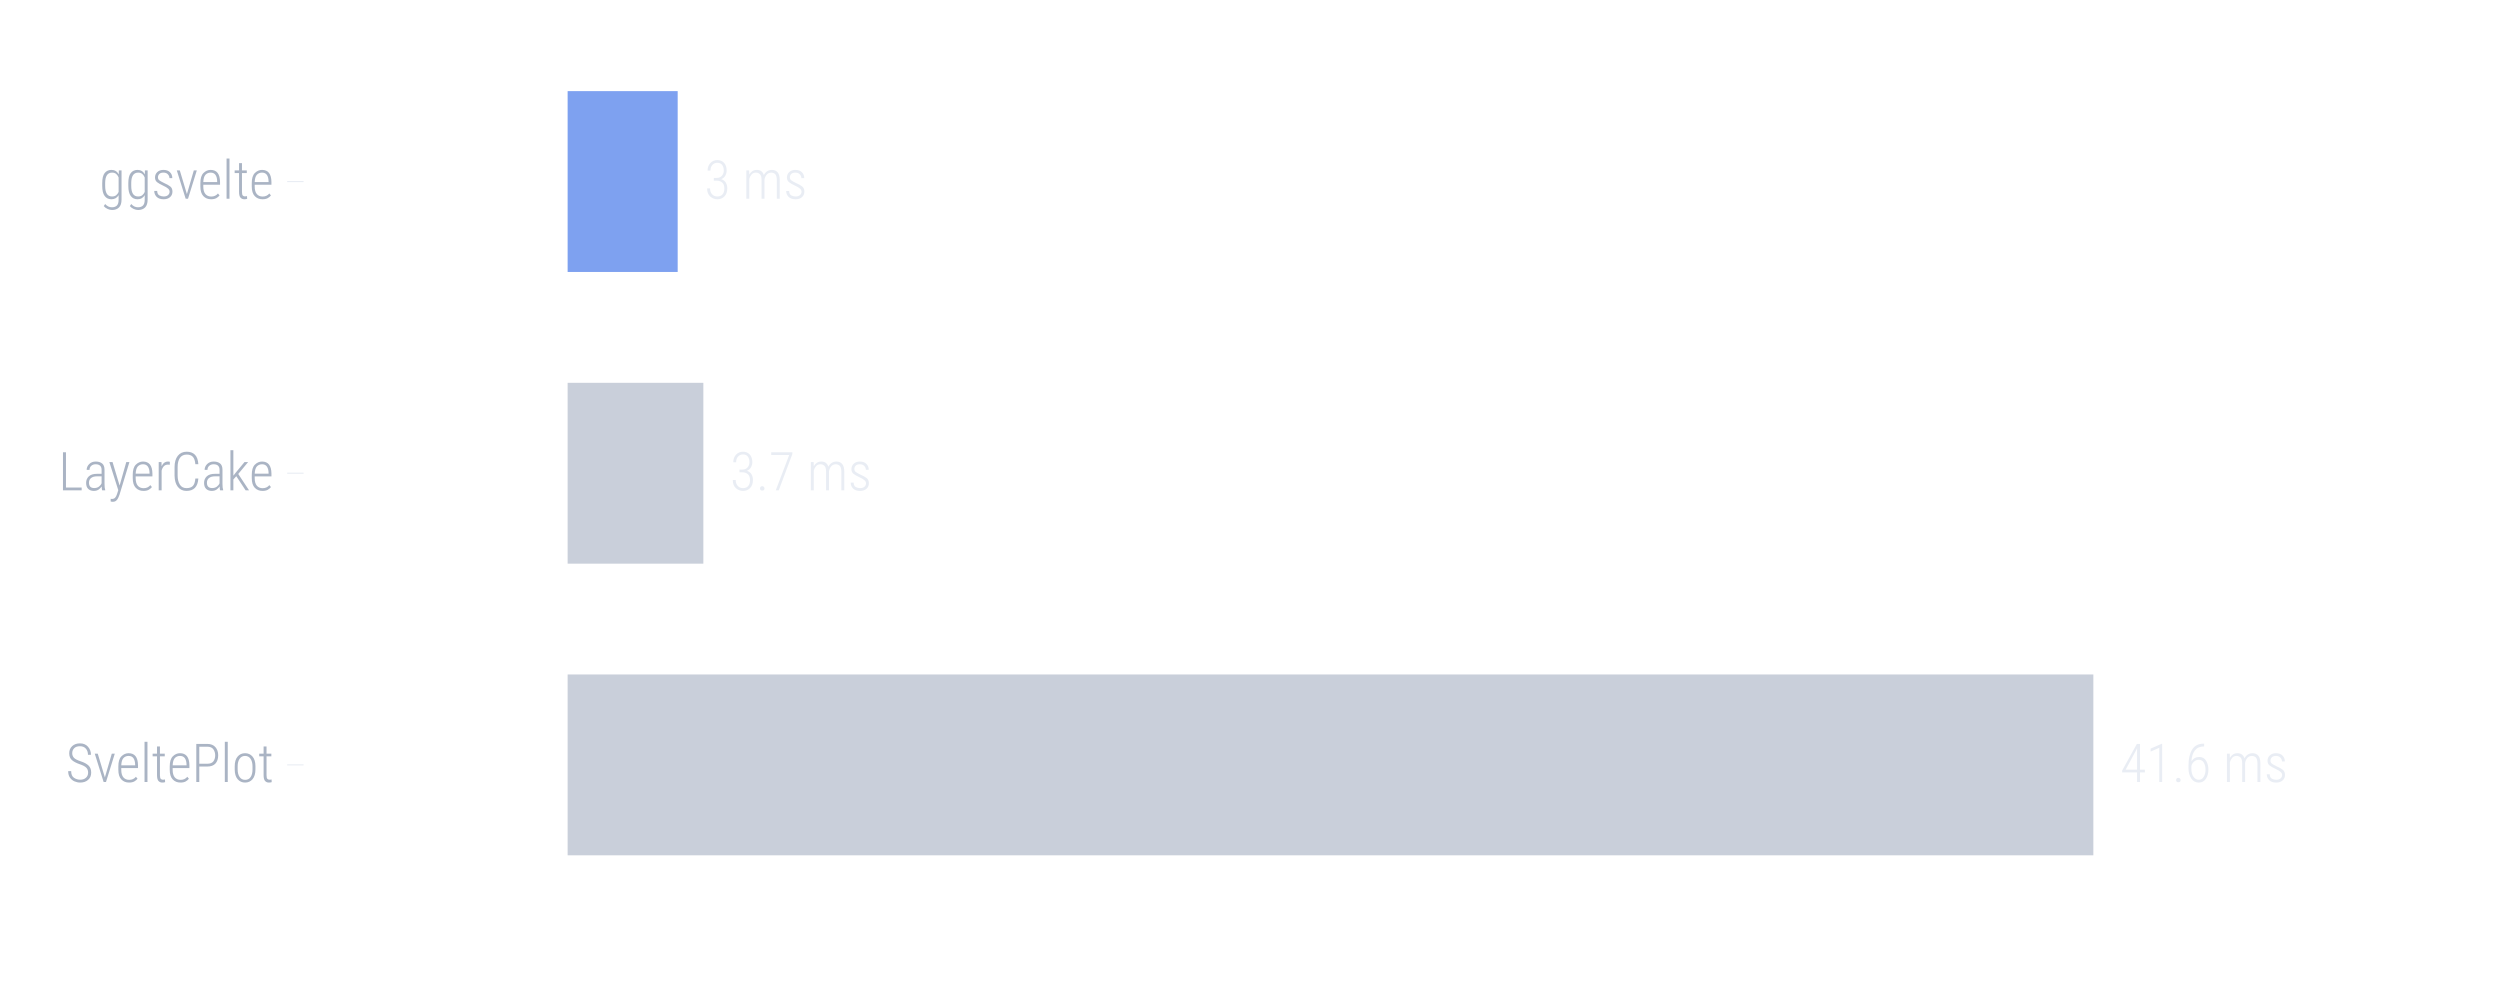
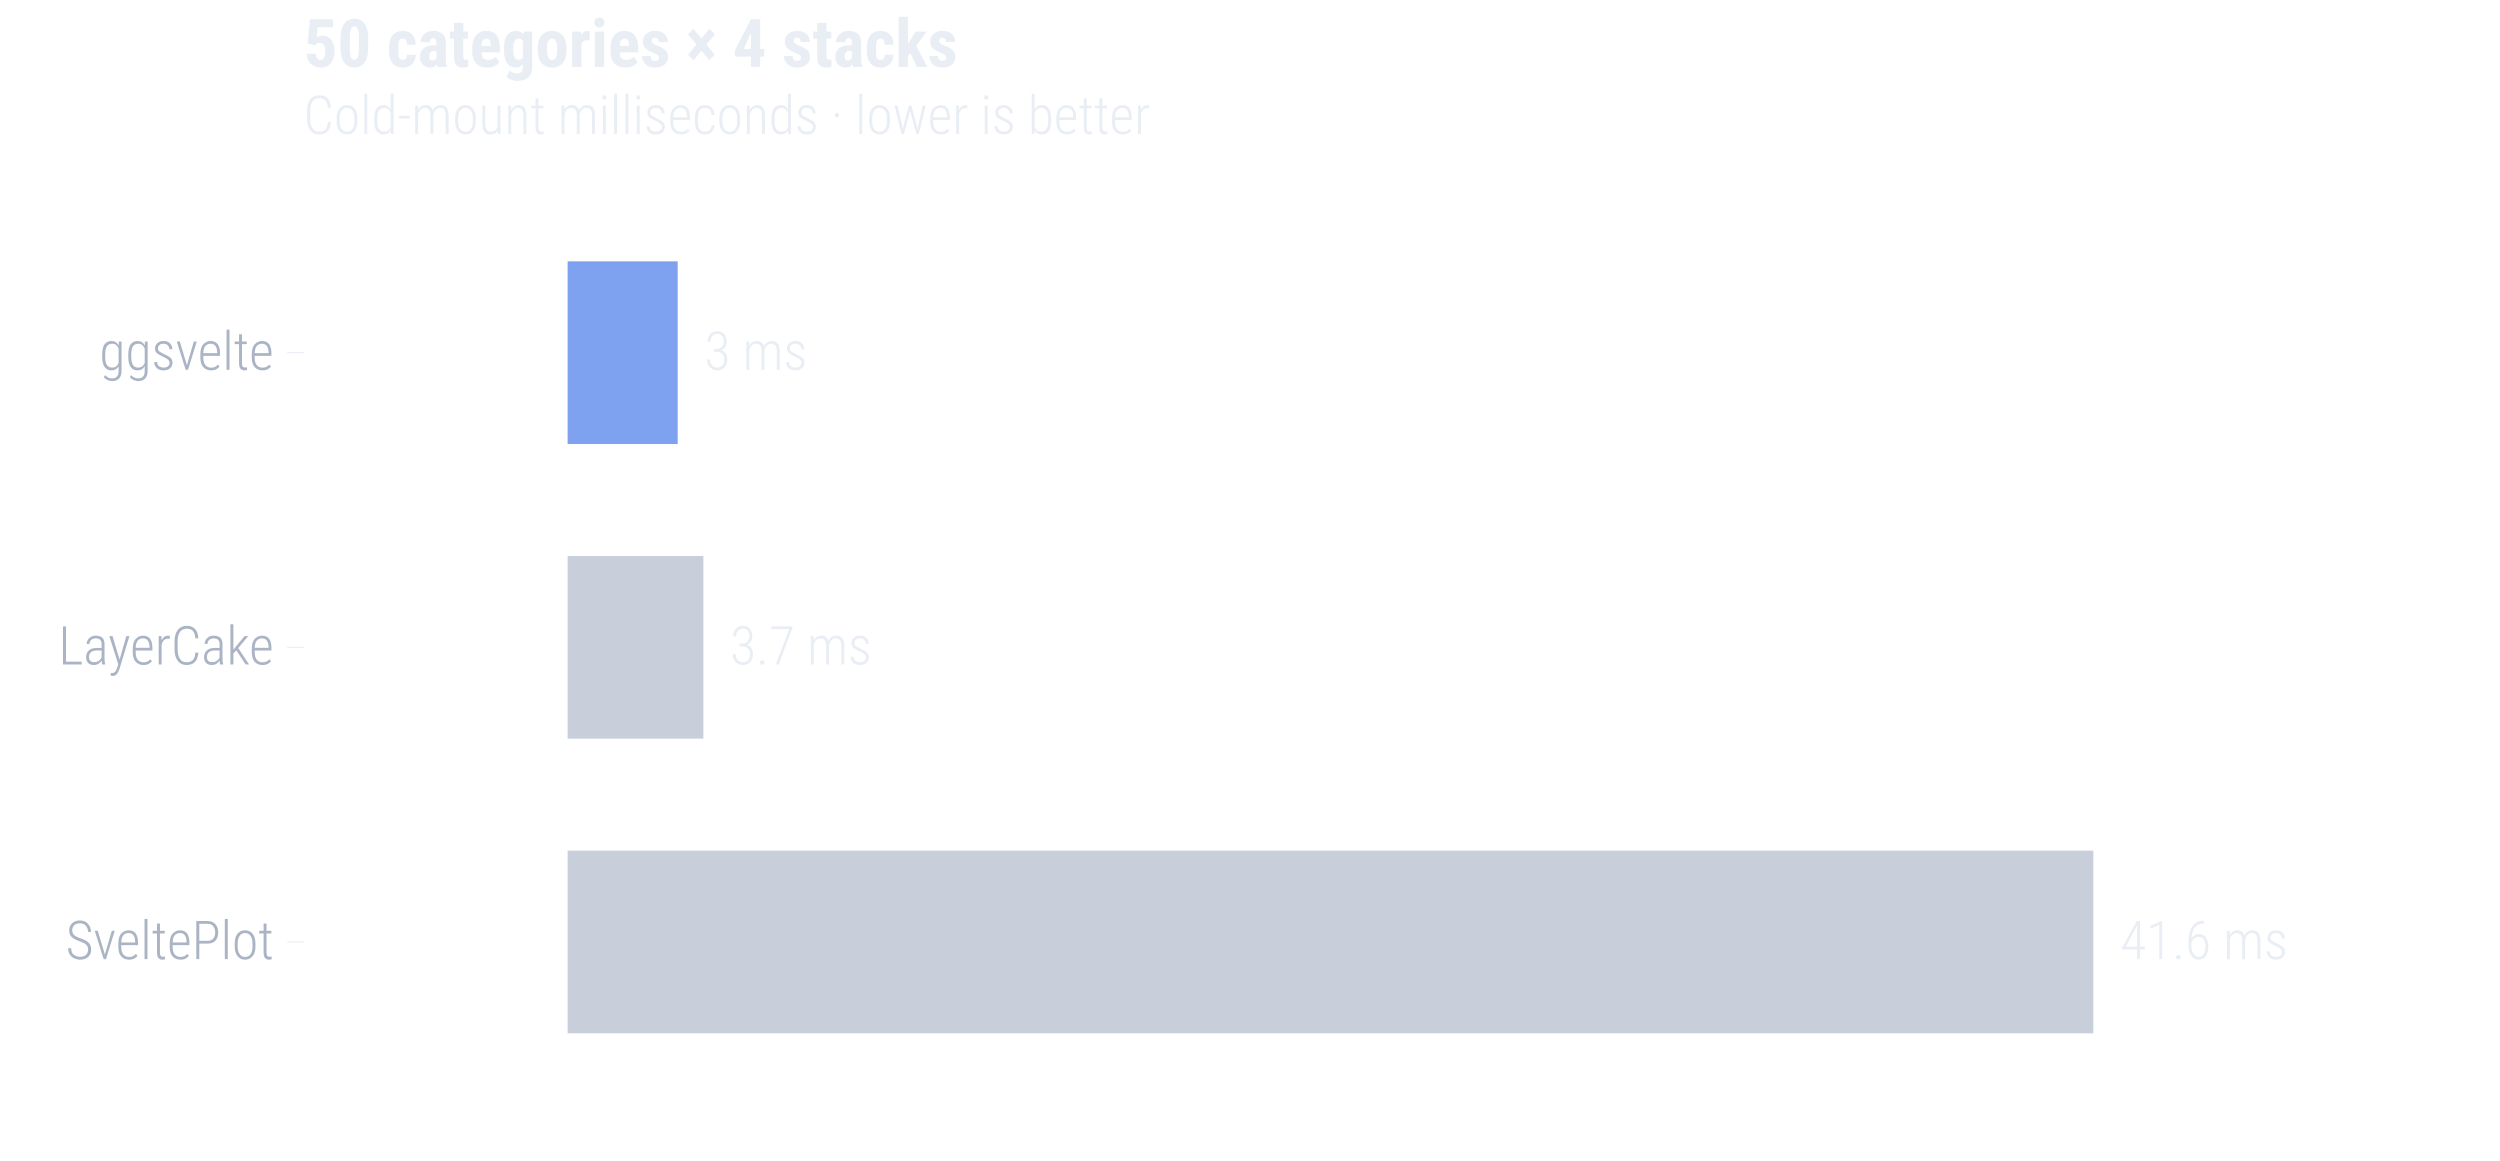
- <svg xmlns="http://www.w3.org/2000/svg" width="560" height="220" viewBox="0 0 560 220" role="img" aria-label="Bar chart of cold-mount time for a stacked bar chart of 50 categories by 4 stacks: ggsvelte 3 ms, LayerCake 3.7 ms, SveltePlot 41.6 ms. Lower is better." class="gg-plot" font-family="&quot;Roboto Condensed&quot;, &quot;Arial Narrow&quot;, Arial, sans-serif" font-size="11" font-weight="300" text-rendering="optimizeLegibility" shape-rendering="geometricPrecision">
-   <rect class="gg-paper" width="560" height="220" fill="var(--gg-paper, transparent)" />
+ <svg xmlns="http://www.w3.org/2000/svg" width="560" height="260" viewBox="0 0 560 260" role="img" aria-label="Bar chart of cold-mount time for a stacked bar chart of 50 categories by 4 stacks: ggsvelte 3 ms, LayerCake 3.7 ms, SveltePlot 41.6 ms. Lower is better." class="gg-plot" font-family="&quot;Roboto Condensed&quot;, &quot;Arial Narrow&quot;, Arial, sans-serif" font-size="11" font-weight="300" text-rendering="optimizeLegibility" shape-rendering="geometricPrecision">
+   <rect class="gg-paper" width="560" height="260" fill="var(--gg-paper, transparent)" />
+   <text class="gg-title" x="68" y="15" font-size="15" font-weight="700" fill="var(--gg-ink, #e9edf4)">50 categories × 4 stacks</text>
+   <text class="gg-subtitle" x="68" y="30" font-size="12" font-weight="300" fill="var(--gg-ink, #e9edf4)">Cold-mount milliseconds · lower is better</text>
  <defs>
    <clipPath id="gg-clip-0">
-       <rect width="488" height="196" />
+       <rect width="488" height="198" />
    </clipPath>
  </defs>
-   <g class="gg-panel" data-panel="0" transform="translate(68,8)">
-     <rect class="gg-panel-background" width="488" height="196" fill="var(--gg-panel, transparent)" />
+   <g class="gg-panel" data-panel="0" transform="translate(68,46)">
+     <rect class="gg-panel-background" width="488" height="198" fill="var(--gg-panel, transparent)" />
    <g class="gg-grid" stroke="var(--gg-grid, transparent)" stroke-width="0.25" vector-effect="non-scaling-stroke">
-       <line x1="59.15" y1="0" x2="59.15" y2="196" />
-       <line x1="141.31" y1="0" x2="141.31" y2="196" />
-       <line x1="223.46" y1="0" x2="223.46" y2="196" />
-       <line x1="305.62" y1="0" x2="305.62" y2="196" />
-       <line x1="387.77" y1="0" x2="387.77" y2="196" />
-       <line x1="469.93" y1="0" x2="469.93" y2="196" />
-       <line x1="0" y1="163.33" x2="488" y2="163.33" />
-       <line x1="0" y1="98" x2="488" y2="98" />
-       <line x1="0" y1="32.67" x2="488" y2="32.67" />
+       <line x1="59.15" y1="0" x2="59.15" y2="198" />
+       <line x1="141.31" y1="0" x2="141.31" y2="198" />
+       <line x1="223.46" y1="0" x2="223.46" y2="198" />
+       <line x1="305.62" y1="0" x2="305.62" y2="198" />
+       <line x1="387.77" y1="0" x2="387.77" y2="198" />
+       <line x1="469.93" y1="0" x2="469.93" y2="198" />
+       <line x1="0" y1="165" x2="488" y2="165" />
+       <line x1="0" y1="99" x2="488" y2="99" />
+       <line x1="0" y1="33" x2="488" y2="33" />
    </g>
    <g class="gg-marks" clip-path="url(#gg-clip-0)">
      <g class="gg-batch gg-rects" data-layer="0">
-         <rect x="59.15" y="12.41" width="24.65" height="40.51" fill="#7ea1f0" />
-         <rect x="59.15" y="77.75" width="30.4" height="40.51" fill="#c9cfda" />
-         <rect x="59.15" y="143.08" width="341.76" height="40.51" fill="#c9cfda" />
+         <rect x="59.15" y="12.54" width="24.65" height="40.92" fill="#7ea1f0" />
+         <rect x="59.15" y="78.54" width="30.4" height="40.92" fill="#c9cfda" />
+         <rect x="59.15" y="144.54" width="341.76" height="40.92" fill="#c9cfda" />
      </g>
      <g class="gg-batch gg-glyphs" data-layer="1" font-size="12" text-anchor="start">
-         <text x="89.8" y="32.67" dy="0.32em" fill="var(--gg-ink, #e9edf4)">3 ms</text>
-         <text x="95.55" y="98" dy="0.32em" fill="var(--gg-ink, #e9edf4)">3.7 ms</text>
-         <text x="406.92" y="163.33" dy="0.32em" fill="var(--gg-ink, #e9edf4)">41.6 ms</text>
+         <text x="89.8" y="33" dy="0.32em" fill="var(--gg-ink, #e9edf4)">3 ms</text>
+         <text x="95.55" y="99" dy="0.32em" fill="var(--gg-ink, #e9edf4)">3.7 ms</text>
+         <text x="406.92" y="165" dy="0.32em" fill="var(--gg-ink, #e9edf4)">41.6 ms</text>
      </g>
    </g>
-     <rect class="gg-panel-border" width="488" height="196" fill="none" stroke="var(--gg-panelBorder, transparent)" stroke-width="0.5" vector-effect="non-scaling-stroke" />
+     <rect class="gg-panel-border" width="488" height="198" fill="none" stroke="var(--gg-panelBorder, transparent)" stroke-width="0.5" vector-effect="non-scaling-stroke" />
  </g>
-   <g class="gg-axis gg-axis-y" transform="translate(68,8)">
-     <g class="gg-tick" transform="translate(0,163.33)">
+   <g class="gg-axis gg-axis-y" transform="translate(68,46)">
+     <g class="gg-tick" transform="translate(0,165)">
      <line x2="-3.67" stroke="var(--gg-tickColor, #e9edf4)" stroke-width="0.25" vector-effect="non-scaling-stroke" />
      <text x="-6.67" dy="0.32em" text-anchor="end" fill="var(--gg-axisText, #aab4c4)" font-size="12" font-weight="300">SveltePlot</text>
    </g>
-     <g class="gg-tick" transform="translate(0,98)">
+     <g class="gg-tick" transform="translate(0,99)">
      <line x2="-3.67" stroke="var(--gg-tickColor, #e9edf4)" stroke-width="0.25" vector-effect="non-scaling-stroke" />
      <text x="-6.67" dy="0.32em" text-anchor="end" fill="var(--gg-axisText, #aab4c4)" font-size="12" font-weight="300">LayerCake</text>
    </g>
-     <g class="gg-tick" transform="translate(0,32.67)">
+     <g class="gg-tick" transform="translate(0,33)">
      <line x2="-3.67" stroke="var(--gg-tickColor, #e9edf4)" stroke-width="0.25" vector-effect="non-scaling-stroke" />
      <text x="-6.67" dy="0.32em" text-anchor="end" fill="var(--gg-axisText, #aab4c4)" font-size="12" font-weight="300">ggsvelte</text>
    </g>
  </g>
</svg>
